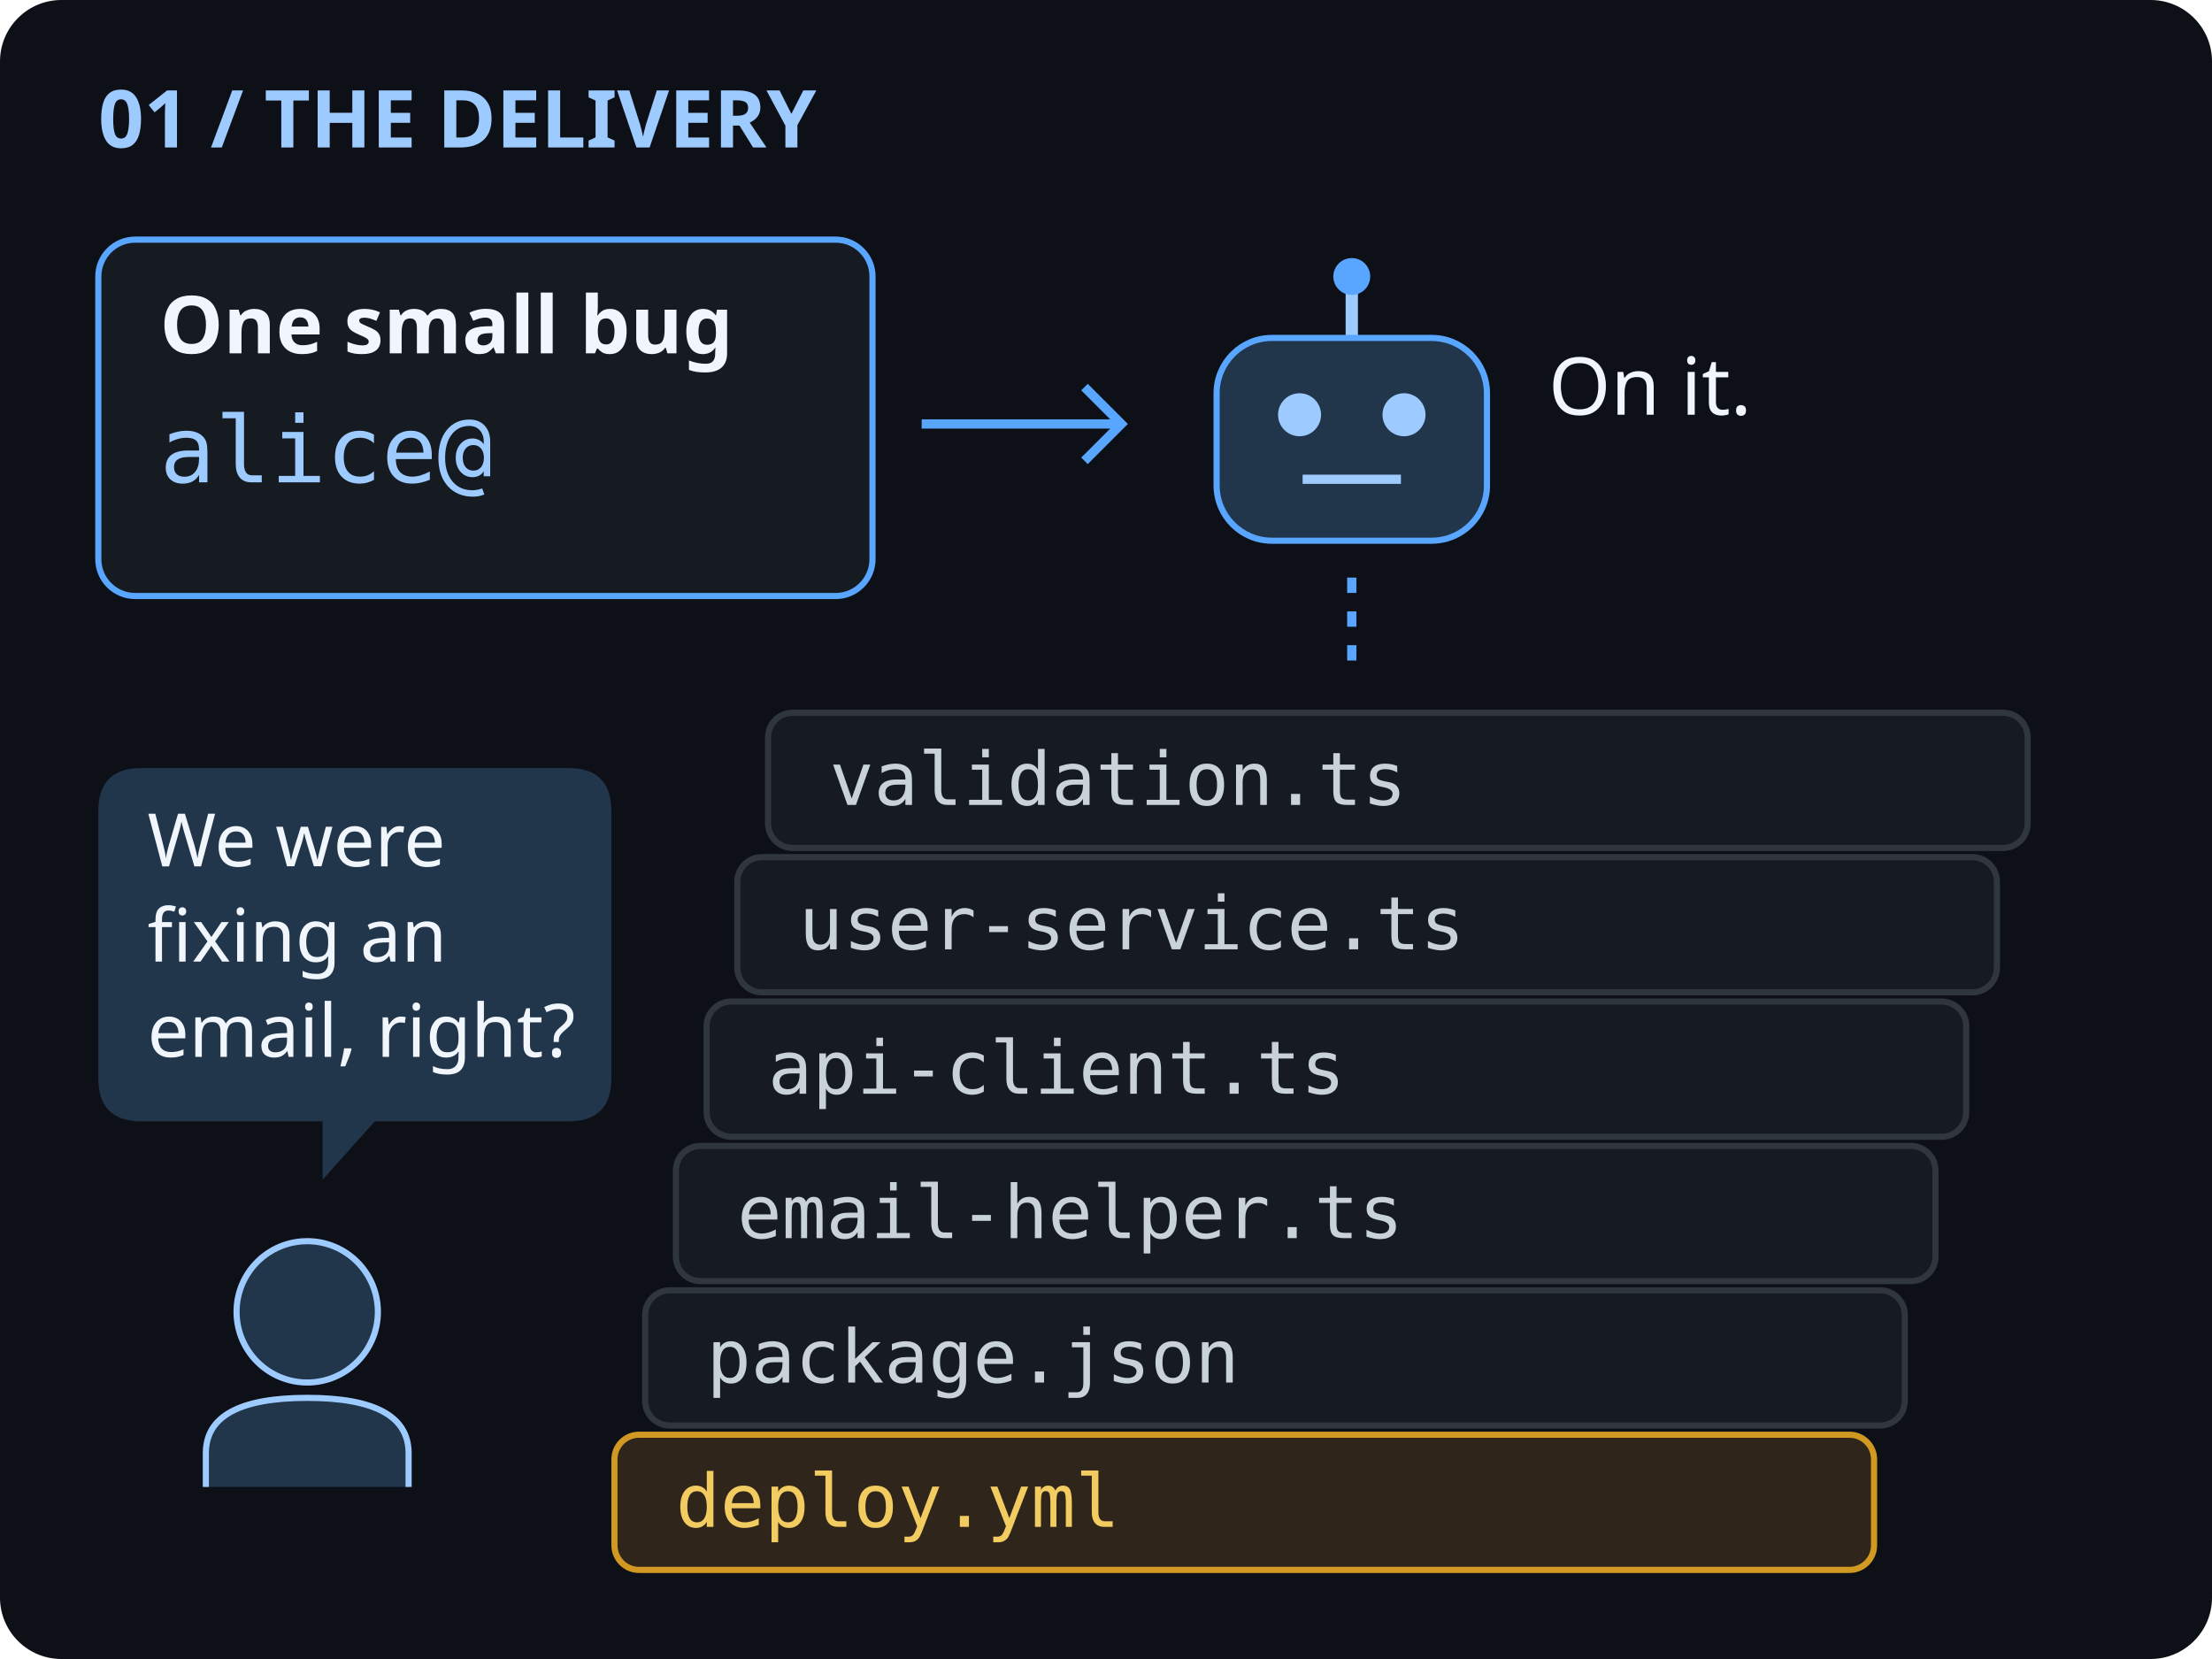
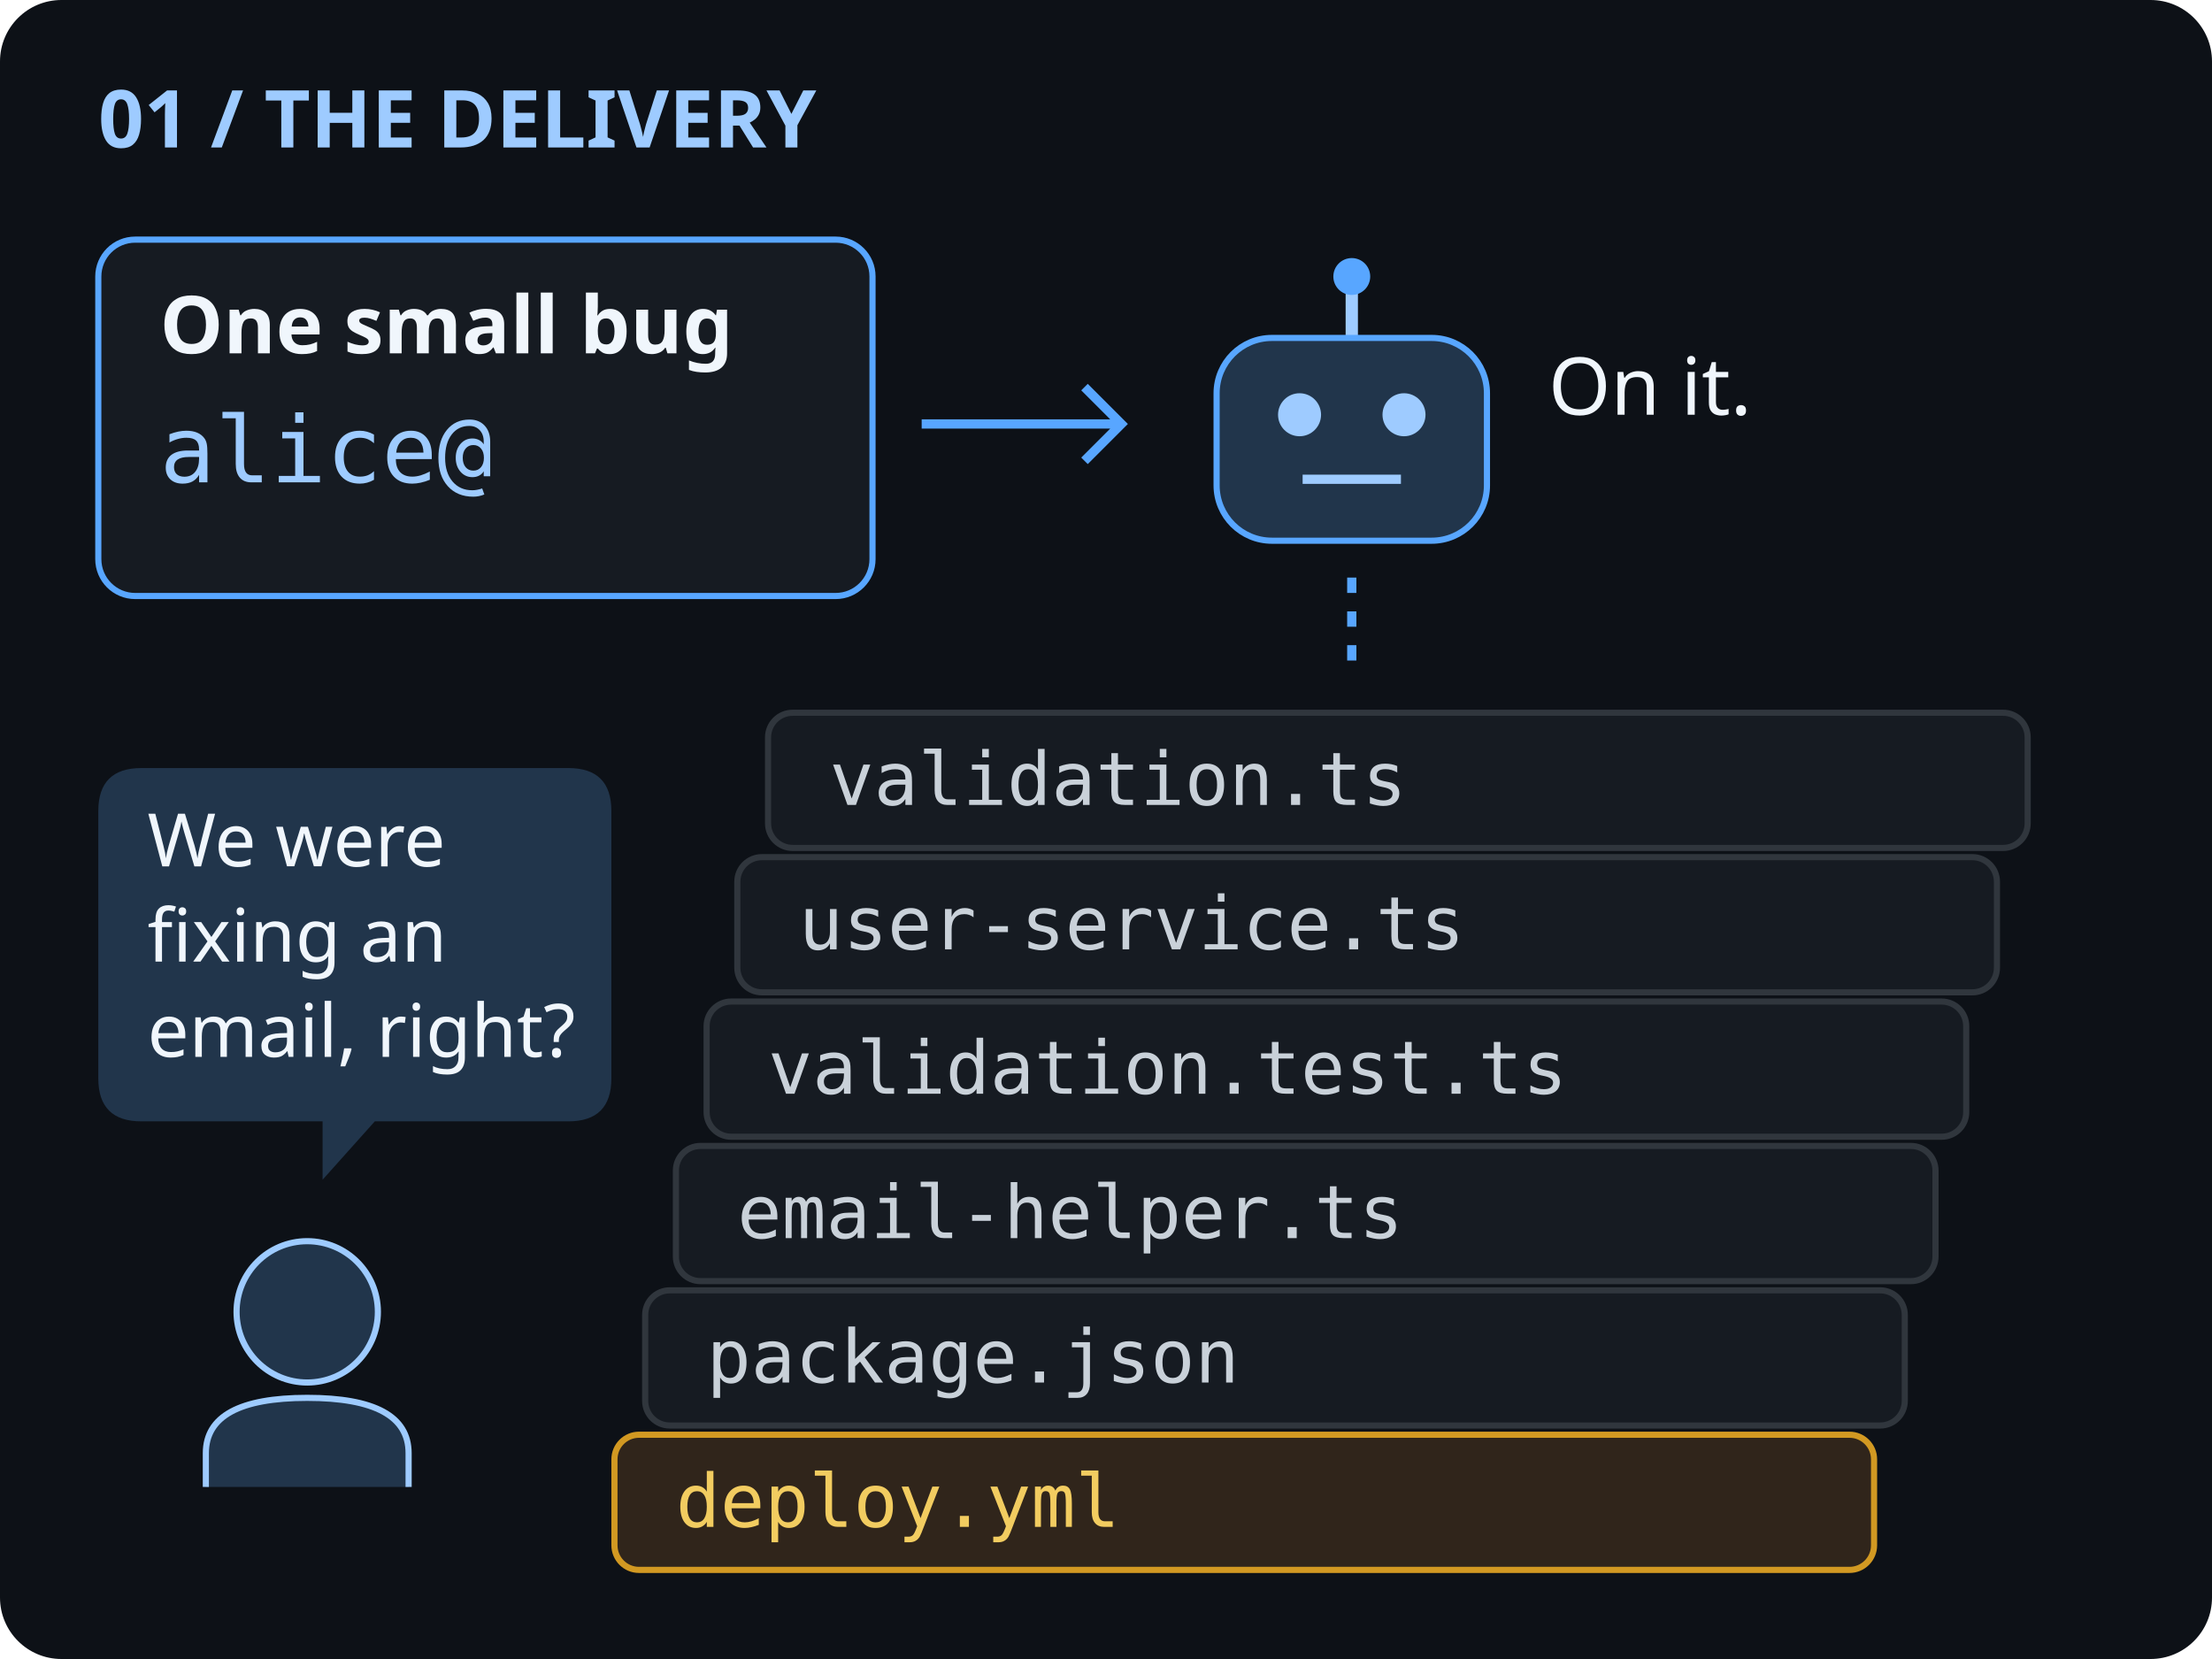
- <svg xmlns="http://www.w3.org/2000/svg" viewBox="0 0 720 540" role="img" aria-labelledby="title description">
+ <svg xmlns="http://www.w3.org/2000/svg" width="720" height="540" viewBox="0 0 720 540" role="img" aria-labelledby="title description">
  <rect width="720" height="540" rx="20" fill="#0d1117" />
  <g font-family="system-ui, sans-serif">
    <text x="32" y="48" fill="#9ecbff" font-size="26" font-weight="700">01 / THE DELIVERY</text>
    <rect x="32" y="78" width="252" height="116" rx="12" fill="#161b22" stroke="#58a6ff" stroke-width="2" />
    <text x="52" y="115" fill="#f0f6fc" font-size="26" font-weight="600">One small bug</text>
    <text x="52" y="157" fill="#9ecbff" font-family="monospace" font-size="30">alice@</text>
    <path d="M300 138H365M353 126 365 138 353 150" fill="none" stroke="#58a6ff" stroke-width="3" />
    <g transform="translate(396 90)">
      <path d="M44 0V20" stroke="#9ecbff" stroke-width="4" />
      <circle cx="44" cy="0" r="6" fill="#58a6ff" />
      <rect y="20" width="88" height="66" rx="18" fill="#21354b" stroke="#58a6ff" stroke-width="2" />
      <circle cx="27" cy="45" r="7" fill="#9ecbff" />
      <circle cx="61" cy="45" r="7" fill="#9ecbff" />
      <path d="M28 66H60" stroke="#9ecbff" stroke-width="3" />
    </g>
    <text x="504" y="135" fill="#f0f6fc" font-size="26">On it.</text>
    <path d="M440 188V220" stroke="#58a6ff" stroke-width="3" stroke-dasharray="5 6" />
    <g fill="#161b22" stroke="#30363d" stroke-width="2">
      <rect x="250" y="232" width="410" height="44" rx="8" />
      <rect x="240" y="279" width="410" height="44" rx="8" />
      <rect x="230" y="326" width="410" height="44" rx="8" />
      <rect x="220" y="373" width="410" height="44" rx="8" />
      <rect x="210" y="420" width="410" height="44" rx="8" />
    </g>
    <g fill="#c9d1d9" font-family="monospace" font-size="24">
      <text x="270" y="262">validation.ts</text>
      <text x="260" y="309">user-service.ts</text>
-       <text x="250" y="356">api-client.ts</text>
+       <text x="250" y="356">validation.test.ts</text>
      <text x="240" y="403">email-helper.ts</text>
      <text x="230" y="450">package.json</text>
    </g>
    <rect x="200" y="467" width="410" height="44" rx="8" fill="#30251b" stroke="#d29922" stroke-width="2" />
    <text x="220" y="497" fill="#f2cc60" font-family="monospace" font-size="24">deploy.yml</text>
    <path d="M32 264Q32 250 46 250H185Q199 250 199 264V351Q199 365 185 365H122L105 384V365H46Q32 365 32 351Z" fill="#21354b" />
    <g fill="#f0f6fc" font-size="24">
      <text x="48" y="282">We were</text>
      <text x="48" y="313">fixing an</text>
      <text x="48" y="344">email, right?</text>
    </g>
    <circle cx="100" cy="427" r="23" fill="#21354b" stroke="#9ecbff" stroke-width="2" />
    <path d="M67 484V473Q67 455 100 455T133 473V484" fill="#21354b" stroke="#9ecbff" stroke-width="2" />
  </g>
</svg>
